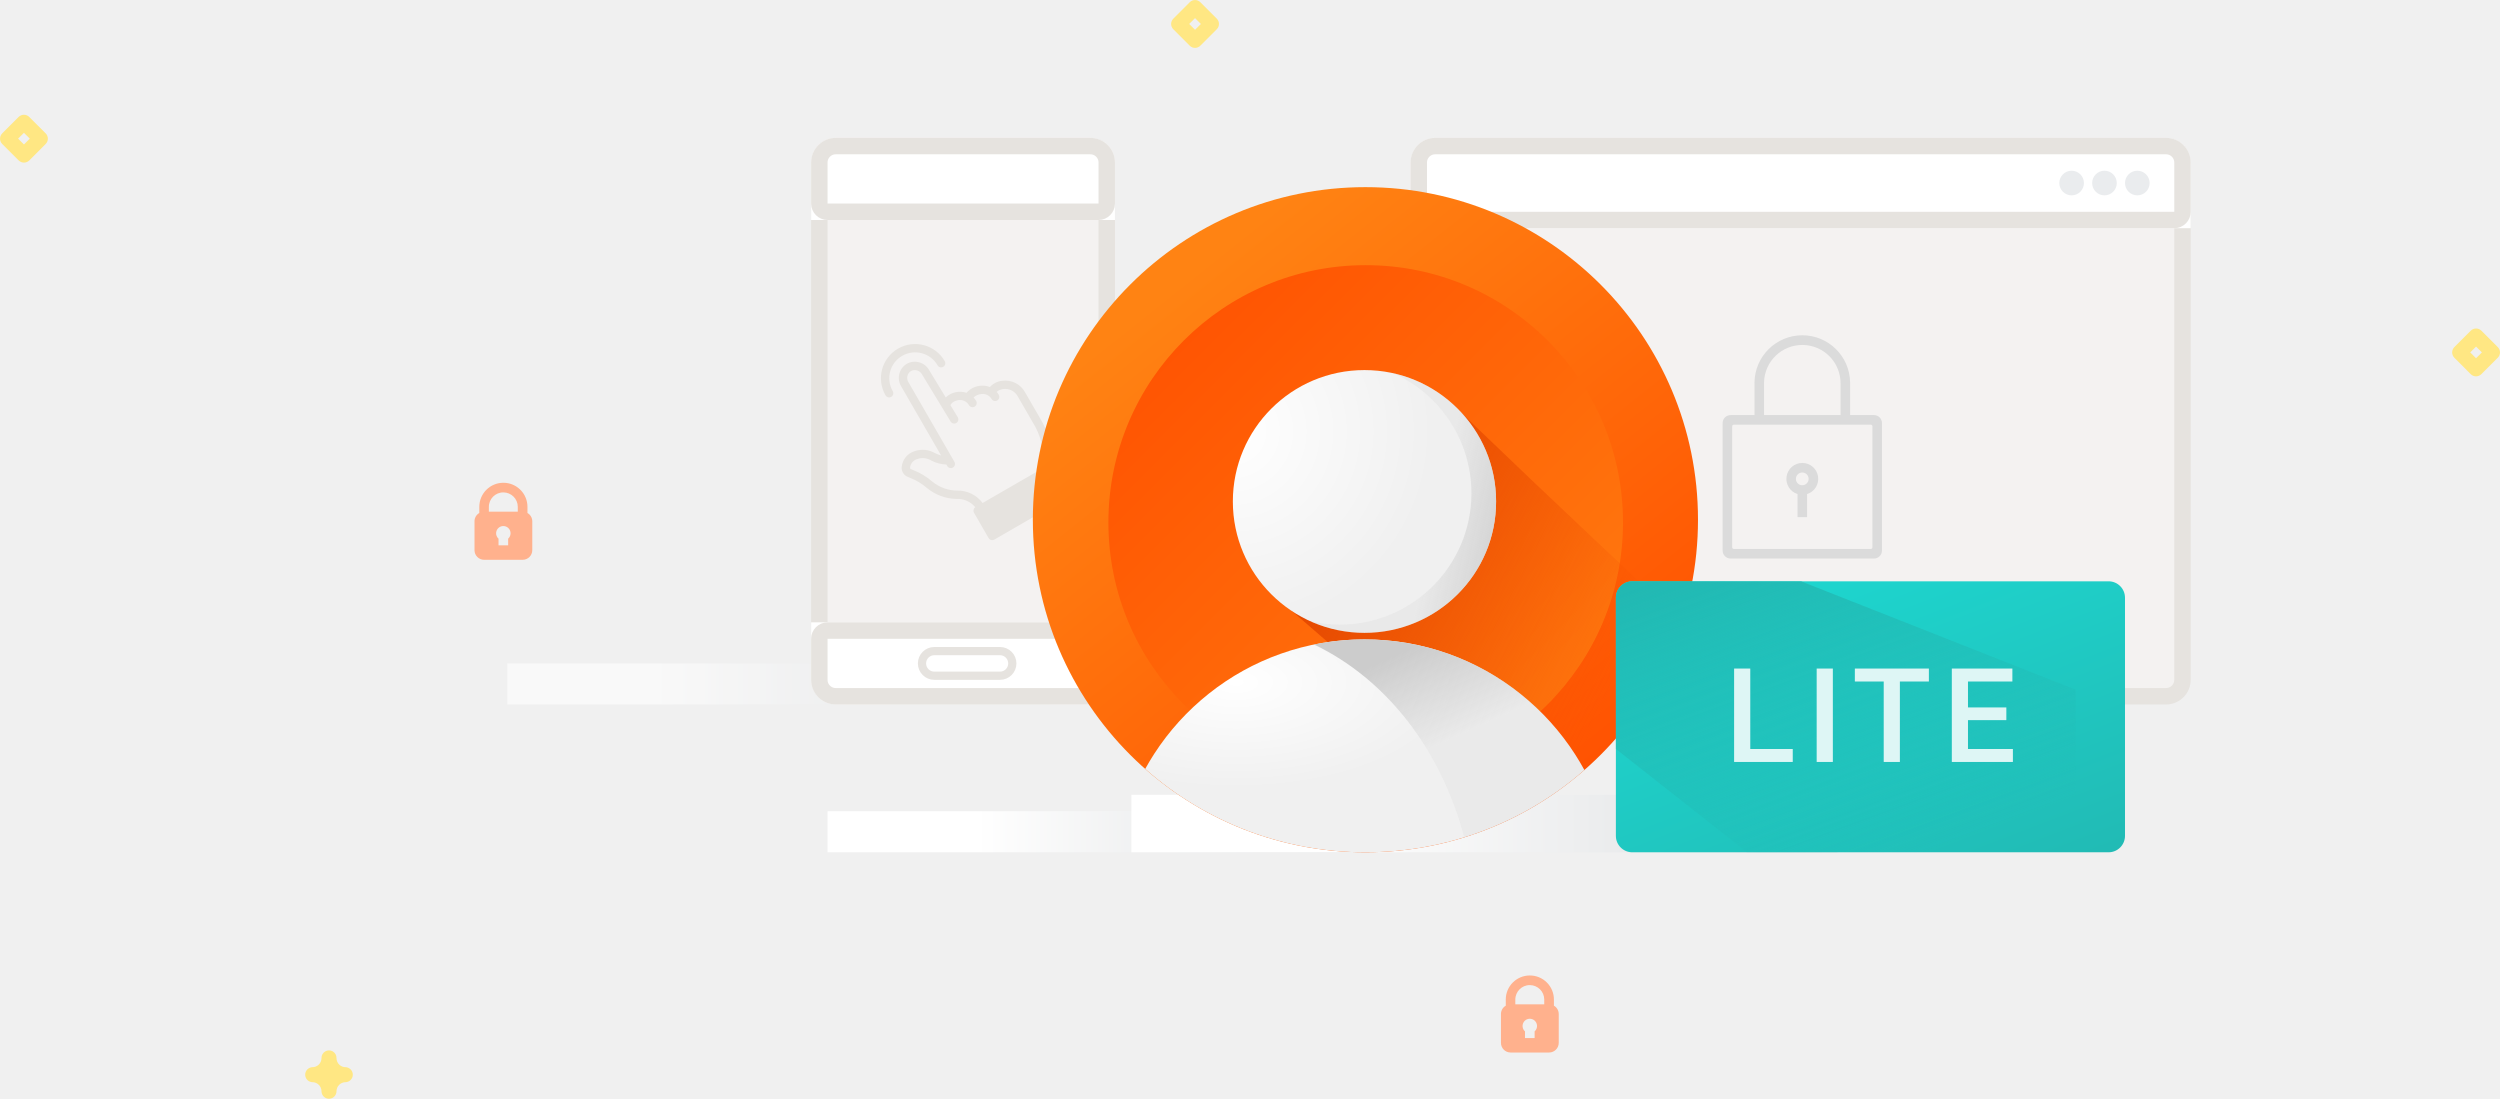
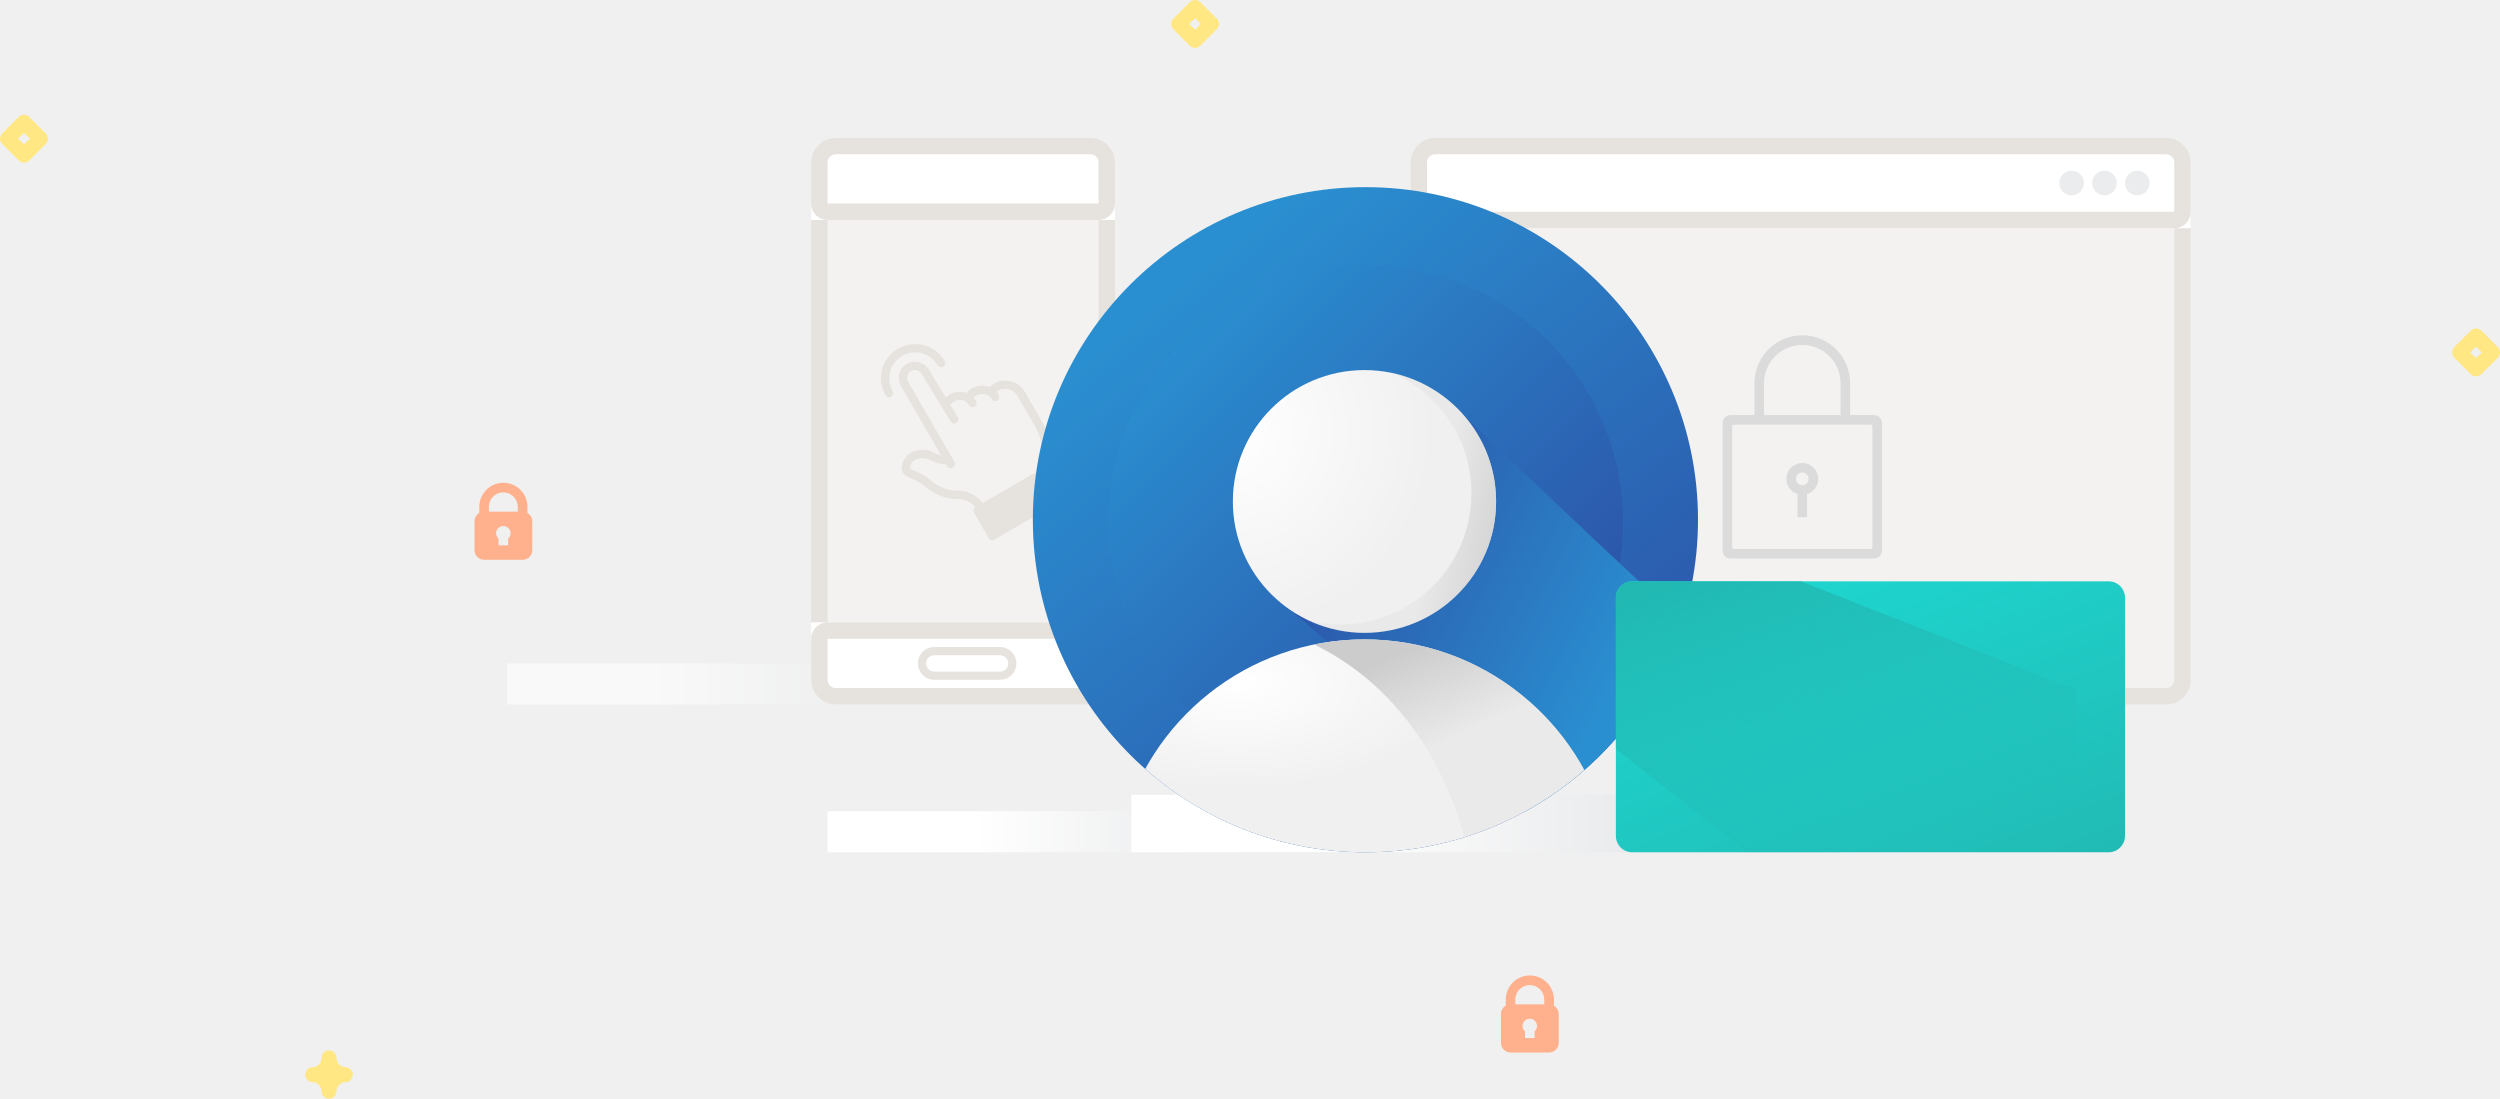
<svg xmlns="http://www.w3.org/2000/svg" xmlns:xlink="http://www.w3.org/1999/xlink" width="304.445" height="133.802" viewBox="0 0 304.445 133.802">
  <defs>
    <linearGradient id="linear-gradient" x1="0.274" y1="0.5" x2="1" y2="0.5" gradientUnits="objectBoundingBox">
      <stop offset="0" stop-color="#fff" />
      <stop offset="1" stop-color="#dbdddf" />
    </linearGradient>
    <linearGradient id="linear-gradient-3" x1="0.274" y1="0.5" x2="1" y2="0.5" gradientUnits="objectBoundingBox">
      <stop offset="0" stop-color="#fff" stop-opacity="0" />
      <stop offset="1" stop-color="#dbdddf" />
    </linearGradient>
    <linearGradient id="linear-gradient-5" x1="0.757" y1="0.959" x2="0.149" y2="0.196" gradientUnits="objectBoundingBox">
-       <stop offset="0" stop-color="#ff5201" />
-       <stop offset="1" stop-color="#ff8313" />
+       <stop offset="0" stop-color="#2c54a9" />
+       <stop offset="1" stop-color="#2a8fd0" />
    </linearGradient>
    <linearGradient id="linear-gradient-6" x1="0.821" y1="0.821" x2="0.126" y2="0.126" gradientUnits="objectBoundingBox">
-       <stop offset="0" stop-color="#ff760e" />
-       <stop offset="1" stop-color="#ff5402" />
+       <stop offset="0" stop-color="#2c54a9" />
+       <stop offset="1" stop-color="#2a8fd0" />
    </linearGradient>
    <linearGradient id="linear-gradient-7" x1="0.084" y1="0.36" x2="0.818" y2="0.733" gradientUnits="objectBoundingBox">
-       <stop offset="0" stop-color="#e34700" />
-       <stop offset="0.472" stop-color="#e54800" stop-opacity="0.494" />
-       <stop offset="1" stop-color="#f34c00" stop-opacity="0" />
+       <stop offset="0" stop-color="#2c54a9" />
+       <stop offset="1" stop-color="#2a8fd0" />
    </linearGradient>
    <radialGradient id="radial-gradient" cx="0.208" cy="0.202" r="0.5" gradientUnits="objectBoundingBox">
      <stop offset="0" stop-color="#fff" />
      <stop offset="1" stop-color="#f0f0f0" />
    </radialGradient>
    <radialGradient id="radial-gradient-2" cx="0" cy="0.233" r="0.764" gradientTransform="translate(0.106 0.025) rotate(27.054)" xlink:href="#radial-gradient" />
    <linearGradient id="linear-gradient-8" x1="0.433" x2="0.678" y2="0.398" gradientUnits="objectBoundingBox">
      <stop offset="0" stop-color="#ccc" />
      <stop offset="1" stop-color="#ccc" stop-opacity="0.169" />
    </linearGradient>
    <linearGradient id="linear-gradient-9" x1="0.719" y1="0.4" x2="1.177" y2="0.537" gradientUnits="objectBoundingBox">
      <stop offset="0" stop-color="#ccc" stop-opacity="0.188" />
      <stop offset="1" stop-color="#ccc" />
    </linearGradient>
    <linearGradient id="linear-gradient-10" x1="0.062" x2="0.949" y2="1.225" gradientUnits="objectBoundingBox">
      <stop offset="0" stop-color="#1ce1d9" />
      <stop offset="0" stop-color="#1dddd5" />
      <stop offset="0" stop-color="#1dd9d2" />
      <stop offset="1" stop-color="#22b7b1" />
    </linearGradient>
    <linearGradient id="linear-gradient-11" x1="0.67" y1="1" x2="0.031" y2="-0.025" gradientUnits="objectBoundingBox">
      <stop offset="0" stop-color="#22b9b3" stop-opacity="0" />
      <stop offset="1" stop-color="#22b7b1" />
    </linearGradient>
  </defs>
  <g id="lite-user-registration" transform="translate(-141.222 -98.21)">
    <g id="lock-idle-accounts-illustration">
      <path id="Path_95" d="M424.493,166.965a.914.914,0,0,1-.914-.914,1.1,1.1,0,0,0-1.1-1.1.915.915,0,0,1,0-1.829,1.1,1.1,0,0,0,1.1-1.1.915.915,0,1,1,1.829,0,1.1,1.1,0,0,0,1.1,1.1.915.915,0,0,1,0,1.829,1.1,1.1,0,0,0-1.1,1.1.914.914,0,0,1-.914.914Z" transform="translate(-243.207 65.047)" fill="#ffe783" />
      <path id="Path_96" d="M68.794,419.851a.915.915,0,0,1-.645-.267l-2-2a.914.914,0,0,1,0-1.291l2-2a.914.914,0,0,1,1.291,0l2,2a.914.914,0,0,1,0,1.291l-2,2.008A.915.915,0,0,1,68.794,419.851Zm-.711-2.917.711.711.711-.711-.711-.708Z" transform="translate(75.344 -301.841)" fill="#ffe783" />
      <rect id="Rectangle_455" data-name="Rectangle 455" width="66" height="5" transform="translate(203 179)" opacity="0.6" fill="url(#linear-gradient)" />
      <path id="Path_98" d="M141.064,46.254a.914.914,0,0,1-.645-.267l-2-2.005a.914.914,0,0,1,0-1.291l2-2a.914.914,0,0,1,1.291,0l2,2a.914.914,0,0,1,0,1.291l-2,2a.909.909,0,0,1-.645.267Zm-.711-2.917.711.711.711-.711-.711-.711Z" transform="translate(301.688 97.79)" fill="#ffe783" />
      <path id="Path_98-2" data-name="Path_98" d="M141.064,46.254a.914.914,0,0,1-.645-.267l-2-2.005a.914.914,0,0,1,0-1.291l2-2a.914.914,0,0,1,1.291,0l2,2a.914.914,0,0,1,0,1.291l-2,2a.909.909,0,0,1-.645.267Zm-.711-2.917.711.711.711-.711-.711-.711Z" transform="translate(145.688 57.79)" fill="#ffe783" />
      <path id="padlock" d="M70.9,3.681V2.932a2.932,2.932,0,1,0-5.864,0v.749a1.169,1.169,0,0,0-.586,1.01V8.209a1.174,1.174,0,0,0,1.173,1.173h4.691a1.174,1.174,0,0,0,1.173-1.173V4.691a1.169,1.169,0,0,0-.586-1.01ZM67.963,1.173a1.761,1.761,0,0,1,1.759,1.759v.586H66.2V2.932a1.761,1.761,0,0,1,1.759-1.759Zm.586,5.635v.815H67.377V6.808a.88.88,0,1,1,1.173,0Z" transform="translate(259.555 217)" fill="#ffb18d" />
      <path id="padlock-2" data-name="padlock" d="M70.9,3.681V2.932a2.932,2.932,0,1,0-5.864,0v.749a1.169,1.169,0,0,0-.586,1.01V8.209a1.174,1.174,0,0,0,1.173,1.173h4.691a1.174,1.174,0,0,0,1.173-1.173V4.691a1.169,1.169,0,0,0-.586-1.01ZM67.963,1.173a1.761,1.761,0,0,1,1.759,1.759v.586H66.2V2.932a1.761,1.761,0,0,1,1.759-1.759Zm.586,5.635v.815H67.377V6.808a.88.88,0,1,1,1.173,0Z" transform="translate(134.555 157)" fill="#ffb18d" />
      <rect id="Rectangle_446" data-name="Rectangle 446" width="66" height="5" transform="translate(242 197)" fill="url(#linear-gradient)" />
      <g id="Group_1182" data-name="Group 1182" transform="translate(107)">
        <g id="Rectangle_468" data-name="Rectangle 468" transform="translate(133 115)" fill="#f4f2f1" stroke="#e6e3df" stroke-width="2">
          <rect width="37" height="69" rx="3" stroke="none" />
          <rect x="1" y="1" width="35" height="67" rx="2" fill="none" />
        </g>
        <g id="Rectangle_469" data-name="Rectangle 469" transform="translate(133 115)" fill="#fff" stroke="#e6e3df" stroke-width="2">
          <path d="M3,0H34a3,3,0,0,1,3,3v7a0,0,0,0,1,0,0H0a0,0,0,0,1,0,0V3A3,3,0,0,1,3,0Z" stroke="none" />
          <path d="M3,1H34a2,2,0,0,1,2,2V8a1,1,0,0,1-1,1H2A1,1,0,0,1,1,8V3A2,2,0,0,1,3,1Z" fill="none" />
        </g>
        <g id="Rectangle_470" data-name="Rectangle 470" transform="translate(133 174)" fill="#fff" stroke="#e6e3df" stroke-width="2">
          <path d="M0,0H37a0,0,0,0,1,0,0V7a3,3,0,0,1-3,3H3A3,3,0,0,1,0,7V0A0,0,0,0,1,0,0Z" stroke="none" />
          <path d="M2,1H35a1,1,0,0,1,1,1V7a2,2,0,0,1-2,2H3A2,2,0,0,1,1,7V2A1,1,0,0,1,2,1Z" fill="none" />
        </g>
        <g id="Rectangle_471" data-name="Rectangle 471" transform="translate(146 177)" fill="#fff" stroke="#e6e3df" stroke-width="1">
          <rect width="12" height="4" rx="2" stroke="none" />
          <rect x="0.5" y="0.5" width="11" height="3" rx="1.5" fill="none" />
        </g>
        <path id="claim-gesture" d="M5.564,26a.508.508,0,0,1-.508-.508V21.937a.508.508,0,0,1,.473-.506,2.8,2.8,0,0,0-1.514-2.042,5.816,5.816,0,0,1-2.408-2.915A6.924,6.924,0,0,0,.443,14.364c-.1-.122-.186-.239-.262-.354a1.175,1.175,0,0,1,.067-1.344,2.23,2.23,0,0,1,2.281-.847,2.984,2.984,0,0,1,2.032,1.431,4.643,4.643,0,0,0,.513.638V4.163A2,2,0,0,1,7.042,2.133,2.005,2.005,0,0,1,9.011,4.153L9.1,8.048a2.535,2.535,0,0,1,2.47.779,2.553,2.553,0,0,1,1.976.142,2.421,2.421,0,0,1,.842.672,2.359,2.359,0,0,1,1.66.084,2.752,2.752,0,0,1,1.73,2.654v4.284a10.54,10.54,0,0,1-.5,2.773,12.334,12.334,0,0,0-.441,2,.509.509,0,0,1,.478.506v3.555A.508.508,0,0,1,16.8,26Zm10.244-4.571a12.784,12.784,0,0,1,.481-2.265,9.611,9.611,0,0,0,.468-2.5V12.378a1.74,1.74,0,0,0-1.093-1.712,1.485,1.485,0,0,0-.854-.1,2.219,2.219,0,0,1,.042.436.507.507,0,1,1-1.015,0A1.232,1.232,0,0,0,13.1,9.881a1.633,1.633,0,0,0-1.068-.135,2.379,2.379,0,0,1,.06.528.508.508,0,0,1-1.016,0,1.264,1.264,0,0,0-1.01-1.228,1.168,1.168,0,0,0-.943.092l.037,1.732a.507.507,0,1,1-1.015.022L8,4.175a1.011,1.011,0,0,0-.954-1.026.986.986,0,0,0-.953,1.015v11.21a.507.507,0,1,1-1.015,0v-.209a4.258,4.258,0,0,1-1.342-1.329,1.981,1.981,0,0,0-1.417-1.025,1.228,1.228,0,0,0-1.228.428c-.01.015-.1.149-.06.209.057.085.132.181.219.292a7.915,7.915,0,0,1,1.315,2.385,4.829,4.829,0,0,0,2.047,2.437,3.726,3.726,0,0,1,1.944,2.866h9.256ZM10.191,4.163a3.148,3.148,0,0,0-6.3,0,.508.508,0,1,1-1.016,0,4.164,4.164,0,0,1,8.329,0,.508.508,0,0,1-1.016,0Z" transform="translate(137.487 144.185) rotate(-30)" fill="#e6e3df" />
      </g>
      <g id="Group_1135" data-name="Group 1135" transform="translate(33 -7)">
        <rect id="Rectangle_448" data-name="Rectangle 448" width="66" height="5" transform="translate(234 186)" fill="url(#linear-gradient-3)" />
        <g id="Path_2110" data-name="Path 2110" transform="translate(280 122)" fill="#f4f2f1">
          <path d="M 92 68 L 3 68 C 1.897 68 1 67.103 1 66 L 1 3 C 1 1.897 1.897 1 3 1 L 92 1 C 93.103 1 94 1.897 94 3 L 94 66 C 94 67.103 93.103 68 92 68 Z" stroke="none" />
          <path d="M 3 2 C 2.449 2 2 2.449 2 3 L 2 66 C 2 66.551 2.449 67 3 67 L 92 67 C 92.551 67 93 66.551 93 66 L 93 3 C 93 2.449 92.551 2 92 2 L 3 2 M 3 0 L 92 0 C 93.657 0 95 1.343 95 3 L 95 66 C 95 67.657 93.657 69 92 69 L 3 69 C 1.343 69 0 67.657 0 66 L 0 3 C 0 1.343 1.343 0 3 0 Z" stroke="none" fill="#e6e3df" />
        </g>
        <g id="Rectangle_376" data-name="Rectangle 376" transform="translate(280 122)" fill="#fff" stroke="#e6e3df" stroke-width="2">
          <path d="M3,0H92a3,3,0,0,1,3,3v8a0,0,0,0,1,0,0H0a0,0,0,0,1,0,0V3A3,3,0,0,1,3,0Z" stroke="none" />
          <path d="M3,1H92a2,2,0,0,1,2,2V9a1,1,0,0,1-1,1H2A1,1,0,0,1,1,9V3A2,2,0,0,1,3,1Z" fill="none" />
        </g>
        <circle id="Ellipse_110" data-name="Ellipse 110" cx="1.5" cy="1.5" r="1.5" transform="translate(367 126)" fill="#eaecee" />
        <circle id="Ellipse_111" data-name="Ellipse 111" cx="1.5" cy="1.5" r="1.5" transform="translate(363 126)" fill="#eaecee" />
        <circle id="Ellipse_112" data-name="Ellipse 112" cx="1.5" cy="1.5" r="1.5" transform="translate(359 126)" fill="#eaecee" />
        <path id="locked-outline" d="M.971,27.17A.972.972,0,0,1,0,26.2V10.675A.971.971,0,0,1,.971,9.7h2.91V5.725h0a5.822,5.822,0,0,1,11.643,0V9.7h2.912a.971.971,0,0,1,.969.971V26.2a.972.972,0,0,1-.969.971Zm.192-16.107V25.811A.2.2,0,0,0,1.357,26h16.69a.2.2,0,0,0,.194-.194V11.063a.193.193,0,0,0-.194-.194H1.357A.193.193,0,0,0,1.163,11.063ZM5.046,5.725V9.7H14.36V5.821a4.658,4.658,0,0,0-9.315-.1Zm4.075,16.4V19.317a1.94,1.94,0,1,1,1.165,0v2.807Zm-.2-4.658A.776.776,0,1,0,9.7,16.69.779.779,0,0,0,8.925,17.466Z" transform="translate(318 146.059)" fill="#dbdbdb" />
      </g>
      <rect id="Rectangle_450" data-name="Rectangle 450" width="86" height="7" transform="translate(279 195)" fill="url(#linear-gradient)" />
      <g id="Group_1134" data-name="Group 1134" transform="translate(-1317 -1576)">
        <circle id="Ellipse_177" data-name="Ellipse 177" cx="40.5" cy="40.5" r="40.5" transform="translate(1584 1697)" fill="url(#linear-gradient-5)" />
        <circle id="Ellipse_181" data-name="Ellipse 181" cx="31.333" cy="31.333" r="31.333" transform="translate(1593.201 1706.501)" fill="url(#linear-gradient-6)" />
        <path id="Intersection_8" data-name="Intersection 8" d="M-11087.112-4018.688l22.667-22.424c13.732,13.195,23,21.832,27.517,26a40.615,40.615,0,0,1-19.276,23.234Z" transform="translate(12700 5765)" fill="url(#linear-gradient-7)" />
        <path id="Intersection_5" data-name="Intersection 5" d="M-11102.318-3997.152q.513-.931,1.093-1.83a30.514,30.514,0,0,1,6.662-7.343,30.318,30.318,0,0,1,8.737-4.848,30.4,30.4,0,0,1,10.211-1.752,30.443,30.443,0,0,1,10.246,1.763,30.407,30.407,0,0,1,8.763,4.885,30.522,30.522,0,0,1,6.665,7.393q.587.917,1.105,1.868A40.345,40.345,0,0,1-11075.5-3987,40.342,40.342,0,0,1-11102.318-3997.152Z" transform="translate(12700 5765)" fill="url(#radial-gradient)" />
        <ellipse id="Ellipse_180" data-name="Ellipse 180" cx="16.029" cy="16" rx="16.029" ry="16" transform="translate(1608.356 1719.277)" fill="url(#radial-gradient-2)" />
        <path id="Subtraction_21" data-name="Subtraction 21" d="M-11054.46-4041.819h0c-2.85-10.724-9.519-19.285-18.3-23.486a30.731,30.731,0,0,1,6.14-.618,30.442,30.442,0,0,1,10.247,1.763,30.411,30.411,0,0,1,8.763,4.885,30.56,30.56,0,0,1,6.665,7.393c.389.608.761,1.237,1.1,1.869a40.189,40.189,0,0,1-14.622,8.195Z" transform="translate(12691 5818)" fill="url(#linear-gradient-8)" />
        <path id="Subtraction_22" data-name="Subtraction 22" d="M-11096.971-4035a15.925,15.925,0,0,1-6.561-1.4,16.148,16.148,0,0,0,3.559.4,16.032,16.032,0,0,0,16.029-16,16.028,16.028,0,0,0-9.479-14.607,16.1,16.1,0,0,1,8.92,5.551,15.949,15.949,0,0,1,2.615,4.631,15.946,15.946,0,0,1,.945,5.427,15.879,15.879,0,0,1-4.7,11.313A15.938,15.938,0,0,1-11096.971-4035Z" transform="translate(12721.355 5786.277)" fill="url(#linear-gradient-9)" />
      </g>
      <g id="Group_1180" data-name="Group 1180" transform="translate(-2)">
        <rect id="Rectangle_407" data-name="Rectangle 407" width="62" height="33" rx="2" transform="translate(340 169)" fill="url(#linear-gradient-10)" />
        <path id="Path_2149" data-name="Path 2149" d="M2,0H22.552L56,13.2V33H15.966L0,20.415V2A2,2,0,0,1,2,0Z" transform="translate(340 169)" fill="url(#linear-gradient-11)" />
        <text id="LITE" transform="translate(371 191)" fill="#fff" font-size="16" font-family="Roboto-Medium, Roboto" font-weight="500" letter-spacing="0.08em" opacity="0.85">
-           <tspan x="-17.772" y="0">LITE</tspan>
+           <tspan x="-17.772" y="0" />
        </text>
      </g>
    </g>
  </g>
</svg>
